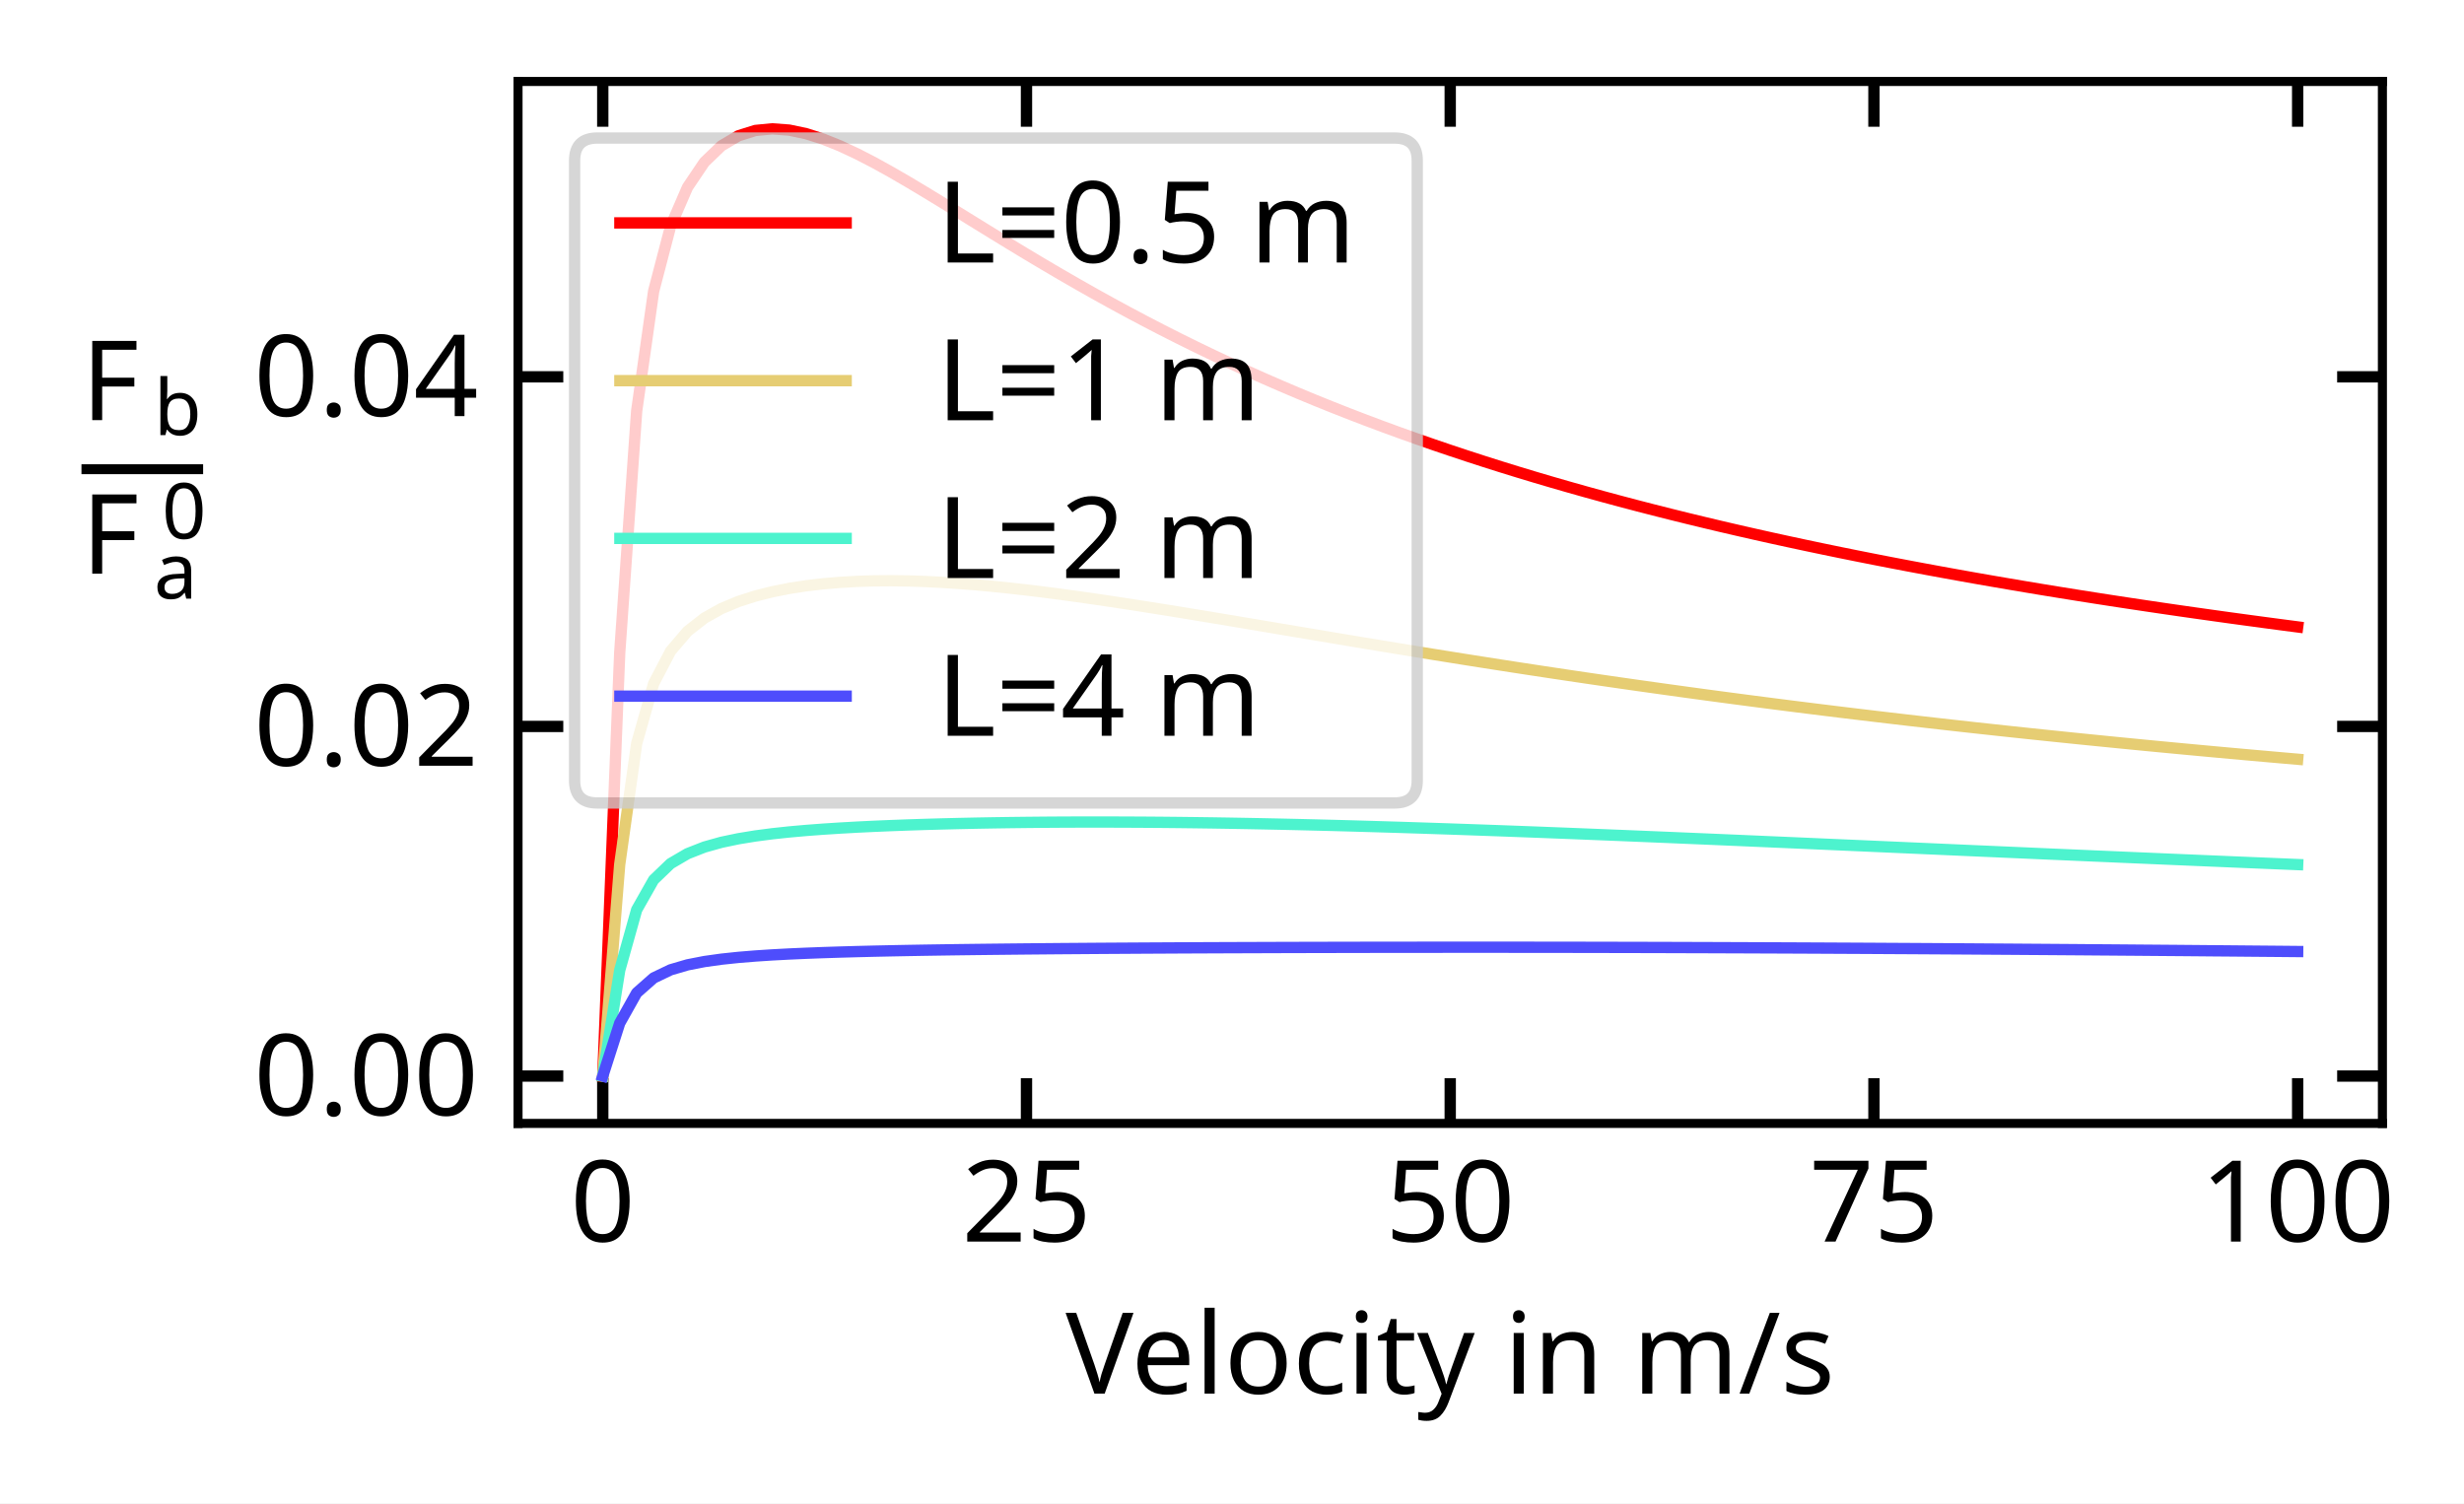
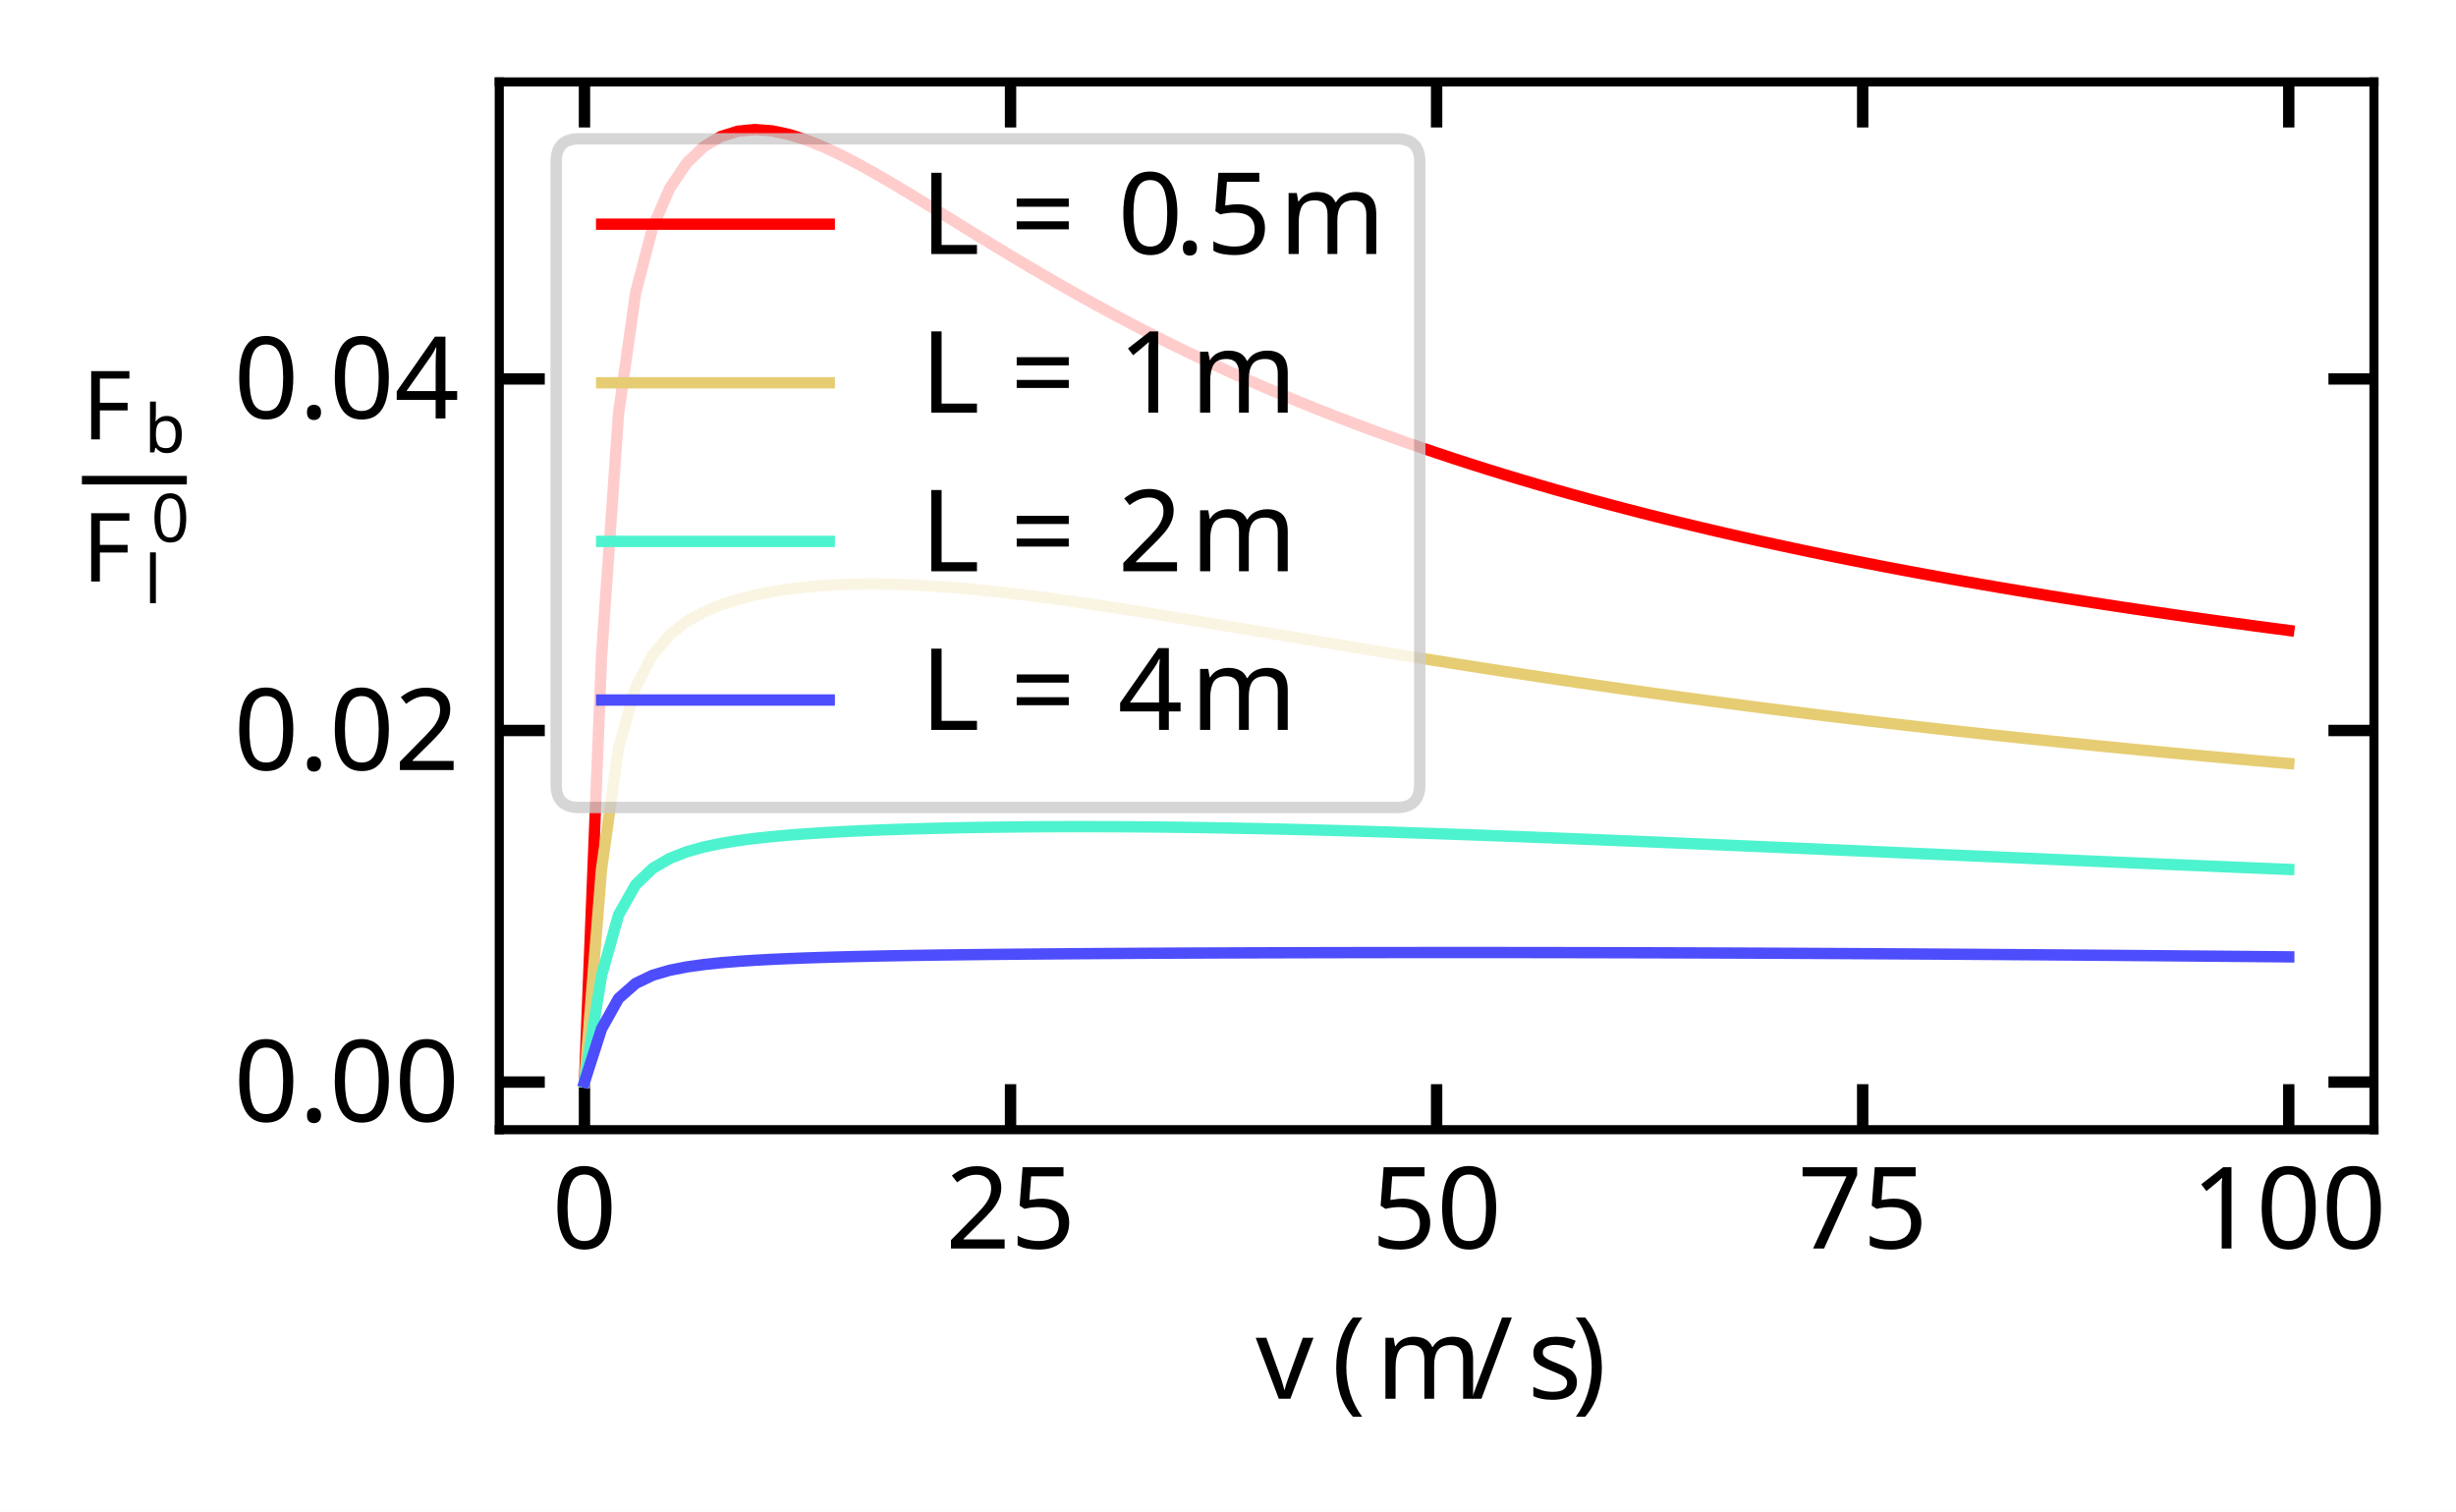
- <svg xmlns="http://www.w3.org/2000/svg" xmlns:xlink="http://www.w3.org/1999/xlink" width="217.754pt" height="132.863pt" viewBox="0 0 217.754 132.863" version="1.1">
+ <svg xmlns="http://www.w3.org/2000/svg" xmlns:xlink="http://www.w3.org/1999/xlink" width="215.854pt" height="132.863pt" viewBox="0 0 215.854 132.863" version="1.1">
  <defs>
    <style type="text/css">*{stroke-linejoin: round; stroke-linecap: butt}</style>
  </defs>
  <g id="figure_1">
    <g id="patch_1">
-       <path d="M 0 132.863  L 217.754 132.863  L 217.754 0  L 0 0  z " style="fill: #ffffff" />
+       <path d="M 0 132.863  L 215.854 132.863  L 215.854 0  L 0 0  z " style="fill: #ffffff" />
    </g>
    <g id="axes_1">
      <g id="patch_2">
-         <path d="M 45.78 99.282  L 210.543 99.282  L 210.543 7.2  L 45.78 7.2  z " style="fill: #ffffff" />
+         <path d="M 43.88 99.282  L 208.643 99.282  L 208.643 7.2  L 43.88 7.2  z " style="fill: #ffffff" />
      </g>
      <g id="matplotlib.axis_1">
        <g id="xtick_1">
          <g id="line2d_1">
            <defs>
-               <path id="mf77a3bc64c" d="M 0 0  L 0 -4  " style="stroke: #000000" />
-             </defs>
-             <g>
-               <use xlink:href="#mf77a3bc64c" x="53.269" y="99.282" style="stroke: #000000" />
+               <path id="m8bfa8ebf69" d="M 0 0  L 0 -4  " style="stroke: #000000" />
+             </defs>
+             <g>
+               <use xlink:href="#m8bfa8ebf69" x="51.369" y="99.282" style="stroke: #000000" />
            </g>
          </g>
          <g id="line2d_2">
            <defs>
-               <path id="m5b7317092d" d="M 0 0  L 0 4  " style="stroke: #000000" />
-             </defs>
-             <g>
-               <use xlink:href="#m5b7317092d" x="53.269" y="7.2" style="stroke: #000000" />
+               <path id="m2bc318499d" d="M 0 0  L 0 4  " style="stroke: #000000" />
+             </defs>
+             <g>
+               <use xlink:href="#m2bc318499d" x="51.369" y="7.2" style="stroke: #000000" />
            </g>
          </g>
          <g id="text_1">
-             <text style="font-size: 10px; font-family: 'NewComputerModern'; text-anchor: middle" x="53.269" y="109.722" transform="rotate(-0 53.26895 109.7223)">0</text>
+             <text style="font-size: 10px; font-family: 'NewComputerModern'; text-anchor: middle" x="51.369" y="109.722" transform="rotate(-0 51.36895 109.7223)">0</text>
          </g>
        </g>
        <g id="xtick_2">
          <g id="line2d_3">
            <g>
-               <use xlink:href="#mf77a3bc64c" x="90.715" y="99.282" style="stroke: #000000" />
+               <use xlink:href="#m8bfa8ebf69" x="88.815" y="99.282" style="stroke: #000000" />
            </g>
          </g>
          <g id="line2d_4">
            <g>
-               <use xlink:href="#m5b7317092d" x="90.715" y="7.2" style="stroke: #000000" />
+               <use xlink:href="#m2bc318499d" x="88.815" y="7.2" style="stroke: #000000" />
            </g>
          </g>
          <g id="text_2">
-             <text style="font-size: 10px; font-family: 'NewComputerModern'; text-anchor: middle" x="90.715" y="109.722" transform="rotate(-0 90.71526 109.7223)">25</text>
+             <text style="font-size: 10px; font-family: 'NewComputerModern'; text-anchor: middle" x="88.815" y="109.722" transform="rotate(-0 88.81526 109.7223)">25</text>
          </g>
        </g>
        <g id="xtick_3">
          <g id="line2d_5">
            <g>
-               <use xlink:href="#mf77a3bc64c" x="128.162" y="99.282" style="stroke: #000000" />
+               <use xlink:href="#m8bfa8ebf69" x="126.262" y="99.282" style="stroke: #000000" />
            </g>
          </g>
          <g id="line2d_6">
            <g>
-               <use xlink:href="#m5b7317092d" x="128.162" y="7.2" style="stroke: #000000" />
+               <use xlink:href="#m2bc318499d" x="126.262" y="7.2" style="stroke: #000000" />
            </g>
          </g>
          <g id="text_3">
-             <text style="font-size: 10px; font-family: 'NewComputerModern'; text-anchor: middle" x="128.162" y="109.722" transform="rotate(-0 128.1616 109.7223)">50</text>
+             <text style="font-size: 10px; font-family: 'NewComputerModern'; text-anchor: middle" x="126.262" y="109.722" transform="rotate(-0 126.2616 109.7223)">50</text>
          </g>
        </g>
        <g id="xtick_4">
          <g id="line2d_7">
            <g>
-               <use xlink:href="#mf77a3bc64c" x="165.608" y="99.282" style="stroke: #000000" />
+               <use xlink:href="#m8bfa8ebf69" x="163.708" y="99.282" style="stroke: #000000" />
            </g>
          </g>
          <g id="line2d_8">
            <g>
-               <use xlink:href="#m5b7317092d" x="165.608" y="7.2" style="stroke: #000000" />
+               <use xlink:href="#m2bc318499d" x="163.708" y="7.2" style="stroke: #000000" />
            </g>
          </g>
          <g id="text_4">
-             <text style="font-size: 10px; font-family: 'NewComputerModern'; text-anchor: middle" x="165.608" y="109.722" transform="rotate(-0 165.6079 109.7223)">75</text>
+             <text style="font-size: 10px; font-family: 'NewComputerModern'; text-anchor: middle" x="163.708" y="109.722" transform="rotate(-0 163.7079 109.7223)">75</text>
          </g>
        </g>
        <g id="xtick_5">
          <g id="line2d_9">
            <g>
-               <use xlink:href="#mf77a3bc64c" x="203.054" y="99.282" style="stroke: #000000" />
+               <use xlink:href="#m8bfa8ebf69" x="201.154" y="99.282" style="stroke: #000000" />
            </g>
          </g>
          <g id="line2d_10">
            <g>
-               <use xlink:href="#m5b7317092d" x="203.054" y="7.2" style="stroke: #000000" />
+               <use xlink:href="#m2bc318499d" x="201.154" y="7.2" style="stroke: #000000" />
            </g>
          </g>
          <g id="text_5">
-             <text style="font-size: 10px; font-family: 'NewComputerModern'; text-anchor: middle" x="203.054" y="109.722" transform="rotate(-0 203.0542 109.7223)">100</text>
+             <text style="font-size: 10px; font-family: 'NewComputerModern'; text-anchor: middle" x="201.154" y="109.722" transform="rotate(-0 201.1542 109.7223)">100</text>
          </g>
        </g>
        <g id="text_6">
-           <text style="font-size: 10px; font-family: 'NewComputerModern'; text-anchor: middle" x="128.162" y="123.163" transform="rotate(-0 128.1616 123.1629)">Velocity in m/s</text>
+           <g transform="translate(110.3616 123.1629)">
+             <text>
+               <tspan x="0" y="-0.234" style="font-size: 10px; font-family: 'NewComputerModern Math'">v</tspan>
+               <tspan x="6.668" y="-0.234" style="font-size: 10px; font-family: 'NewComputerModern Math'">(</tspan>
+               <tspan x="10.558" y="-0.234" style="font-size: 10px; font-family: 'NewComputerModern Math'">m</tspan>
+               <tspan x="18.888" y="-0.234" style="font-size: 10px; font-family: 'NewComputerModern Math'">/</tspan>
+               <tspan x="23.888" y="-0.234" style="font-size: 10px; font-family: 'NewComputerModern Math'">s</tspan>
+               <tspan x="27.828" y="-0.234" style="font-size: 10px; font-family: 'NewComputerModern Math'">)</tspan>
+             </text>
+           </g>
        </g>
      </g>
      <g id="matplotlib.axis_2">
        <g id="ytick_1">
          <g id="line2d_11">
            <defs>
-               <path id="m93ddc7edfe" d="M 0 0  L 4 0  " style="stroke: #000000" />
-             </defs>
-             <g>
-               <use xlink:href="#m93ddc7edfe" x="45.78" y="95.096" style="stroke: #000000" />
+               <path id="mfbc73713d0" d="M 0 0  L 4 0  " style="stroke: #000000" />
+             </defs>
+             <g>
+               <use xlink:href="#mfbc73713d0" x="43.88" y="95.096" style="stroke: #000000" />
            </g>
          </g>
          <g id="line2d_12">
            <defs>
-               <path id="m0a2243241e" d="M 0 0  L -4 0  " style="stroke: #000000" />
-             </defs>
-             <g>
-               <use xlink:href="#m0a2243241e" x="210.543" y="95.096" style="stroke: #000000" />
+               <path id="m27f31e6f2e" d="M 0 0  L -4 0  " style="stroke: #000000" />
+             </defs>
+             <g>
+               <use xlink:href="#m27f31e6f2e" x="208.643" y="95.096" style="stroke: #000000" />
            </g>
          </g>
          <g id="text_7">
-             <text style="font-size: 10px; font-family: 'NewComputerModern'; text-anchor: end" x="42.28" y="98.566" transform="rotate(-0 42.27969 98.56647)">0.00</text>
+             <text style="font-size: 10px; font-family: 'NewComputerModern'; text-anchor: end" x="40.38" y="98.566" transform="rotate(-0 40.37969 98.56647)">0.00</text>
          </g>
        </g>
        <g id="ytick_2">
          <g id="line2d_13">
            <g>
-               <use xlink:href="#m93ddc7edfe" x="45.78" y="64.199" style="stroke: #000000" />
+               <use xlink:href="#mfbc73713d0" x="43.88" y="64.199" style="stroke: #000000" />
            </g>
          </g>
          <g id="line2d_14">
            <g>
-               <use xlink:href="#m0a2243241e" x="210.543" y="64.199" style="stroke: #000000" />
+               <use xlink:href="#m27f31e6f2e" x="208.643" y="64.199" style="stroke: #000000" />
            </g>
          </g>
          <g id="text_8">
-             <text style="font-size: 10px; font-family: 'NewComputerModern'; text-anchor: end" x="42.28" y="67.67" transform="rotate(-0 42.27969 67.66953)">0.02</text>
+             <text style="font-size: 10px; font-family: 'NewComputerModern'; text-anchor: end" x="40.38" y="67.67" transform="rotate(-0 40.37969 67.66953)">0.02</text>
          </g>
        </g>
        <g id="ytick_3">
          <g id="line2d_15">
            <g>
-               <use xlink:href="#m93ddc7edfe" x="45.78" y="33.302" style="stroke: #000000" />
+               <use xlink:href="#mfbc73713d0" x="43.88" y="33.302" style="stroke: #000000" />
            </g>
          </g>
          <g id="line2d_16">
            <g>
-               <use xlink:href="#m0a2243241e" x="210.543" y="33.302" style="stroke: #000000" />
+               <use xlink:href="#m27f31e6f2e" x="208.643" y="33.302" style="stroke: #000000" />
            </g>
          </g>
          <g id="text_9">
-             <text style="font-size: 10px; font-family: 'NewComputerModern'; text-anchor: end" x="42.28" y="36.773" transform="rotate(-0 42.27969 36.77258)">0.04</text>
+             <text style="font-size: 10px; font-family: 'NewComputerModern'; text-anchor: end" x="40.38" y="36.773" transform="rotate(-0 40.37969 36.77258)">0.04</text>
          </g>
        </g>
        <g id="text_10">
-           <g transform="translate(7.2 44.28085)">
-             <text>
-               <tspan x="0" y="-7.153" style="font-size: 9.8px; font-family: 'NewComputerModern Math'">F</tspan>
-               <tspan x="0" y="6.418" style="font-size: 9.8px; font-family: 'NewComputerModern Math'">F</tspan>
-               <tspan x="6.399" y="-5.827" style="font-size: 6.86px; font-family: 'NewComputerModern Math'">b</tspan>
-               <tspan x="6.399" y="8.627" style="font-size: 6.86px; font-family: 'NewComputerModern Math'">a</tspan>
-               <tspan x="7.1" y="3.325" style="font-size: 6.86px; font-family: 'NewComputerModern Math'">0</tspan>
-               <tspan x="12.501" y="-0.368" style="font-size: 14px; font-family: 'NewComputerModern'"> </tspan>
-               <tspan x="17.163" y="-0.368" style="font-size: 14px; font-family: 'NewComputerModern'"> </tspan>
-               <tspan x="21.825" y="-0.368" style="font-size: 14px; font-family: 'NewComputerModern'"> </tspan>
-             </text>
-             <rect x="0" y="-3.251" width="10.751" height="0.875" />
+           <g transform="translate(7.2 44.72085)">
+             <text>
+               <tspan x="0" y="-6.105" style="font-size: 8.4px; font-family: 'NewComputerModern Math'">F</tspan>
+               <tspan x="0" y="6.384" style="font-size: 8.4px; font-family: 'NewComputerModern Math'">F</tspan>
+               <tspan x="5.485" y="-4.96" style="font-size: 5.88px; font-family: 'NewComputerModern Math'">b</tspan>
+               <tspan x="5.485" y="8.293" style="font-size: 5.88px; font-family: 'NewComputerModern Math'">l</tspan>
+               <tspan x="6.088" y="2.894" style="font-size: 5.88px; font-family: 'NewComputerModern Math'">0</tspan>
+               <tspan x="10.719" y="-0.265" style="font-size: 12px; font-family: 'NewComputerModern'"> </tspan>
+               <tspan x="14.715" y="-0.265" style="font-size: 12px; font-family: 'NewComputerModern'"> </tspan>
+               <tspan x="18.711" y="-0.265" style="font-size: 12px; font-family: 'NewComputerModern'"> </tspan>
+             </text>
+             <rect x="0" y="-2.898" width="9.219" height="0.75" />
          </g>
        </g>
      </g>
      <g id="line2d_17">
-         <path d="M 53.269 95.096  L 54.767 57.689  L 56.265 36.323  L 57.763 25.741  L 59.26 20.008  L 60.758 16.549  L 62.256 14.328  L 63.754 12.888  L 65.252 12.001  L 66.75 11.531  L 68.247 11.386  L 69.745 11.498  L 71.243 11.814  L 72.741 12.291  L 74.239 12.893  L 75.737 13.593  L 77.235 14.367  L 78.732 15.195  L 80.23 16.064  L 81.728 16.959  L 83.226 17.872  L 84.724 18.794  L 86.222 19.719  L 87.72 20.642  L 89.217 21.558  L 90.715 22.464  L 92.213 23.358  L 93.711 24.238  L 95.209 25.102  L 96.707 25.95  L 98.205 26.781  L 99.702 27.594  L 101.2 28.388  L 102.698 29.164  L 104.196 29.922  L 105.694 30.662  L 107.192 31.384  L 108.689 32.088  L 110.187 32.775  L 111.685 33.444  L 113.183 34.097  L 114.681 34.734  L 116.179 35.355  L 117.677 35.96  L 119.174 36.551  L 120.672 37.126  L 122.17 37.688  L 123.668 38.236  L 125.166 38.77  L 126.664 39.292  L 128.162 39.801  L 129.659 40.298  L 131.157 40.784  L 132.655 41.258  L 134.153 41.721  L 135.651 42.173  L 137.149 42.615  L 138.647 43.047  L 140.144 43.469  L 141.642 43.882  L 143.14 44.286  L 144.638 44.681  L 146.136 45.068  L 147.634 45.446  L 149.132 45.817  L 150.629 46.179  L 152.127 46.535  L 153.625 46.883  L 155.123 47.224  L 156.621 47.558  L 158.119 47.885  L 159.616 48.206  L 161.114 48.521  L 162.612 48.83  L 164.11 49.133  L 165.608 49.43  L 167.106 49.722  L 168.604 50.008  L 170.101 50.289  L 171.599 50.565  L 173.097 50.836  L 174.595 51.103  L 176.093 51.364  L 177.591 51.621  L 179.089 51.874  L 180.586 52.123  L 182.084 52.367  L 183.582 52.607  L 185.08 52.843  L 186.578 53.076  L 188.076 53.304  L 189.574 53.529  L 191.071 53.751  L 192.569 53.969  L 194.067 54.183  L 195.565 54.394  L 197.063 54.603  L 198.561 54.807  L 200.058 55.009  L 201.556 55.208  L 203.054 55.404  " clip-path="url(#p8c9995b965)" style="fill: none; stroke: #ff0000; stroke-linecap: square" />
+         <path d="M 51.369 95.096  L 52.867 57.689  L 54.365 36.323  L 55.863 25.741  L 57.36 20.008  L 58.858 16.549  L 60.356 14.328  L 61.854 12.888  L 63.352 12.001  L 64.85 11.531  L 66.347 11.386  L 67.845 11.498  L 69.343 11.814  L 70.841 12.291  L 72.339 12.893  L 73.837 13.593  L 75.335 14.367  L 76.832 15.195  L 78.33 16.064  L 79.828 16.959  L 81.326 17.872  L 82.824 18.794  L 84.322 19.719  L 85.82 20.642  L 87.317 21.558  L 88.815 22.464  L 90.313 23.358  L 91.811 24.238  L 93.309 25.102  L 94.807 25.95  L 96.305 26.781  L 97.802 27.594  L 99.3 28.388  L 100.798 29.164  L 102.296 29.922  L 103.794 30.662  L 105.292 31.384  L 106.789 32.088  L 108.287 32.775  L 109.785 33.444  L 111.283 34.097  L 112.781 34.734  L 114.279 35.355  L 115.777 35.96  L 117.274 36.551  L 118.772 37.126  L 120.27 37.688  L 121.768 38.236  L 123.266 38.77  L 124.764 39.292  L 126.262 39.801  L 127.759 40.298  L 129.257 40.784  L 130.755 41.258  L 132.253 41.721  L 133.751 42.173  L 135.249 42.615  L 136.747 43.047  L 138.244 43.469  L 139.742 43.882  L 141.24 44.286  L 142.738 44.681  L 144.236 45.068  L 145.734 45.446  L 147.232 45.817  L 148.729 46.179  L 150.227 46.535  L 151.725 46.883  L 153.223 47.224  L 154.721 47.558  L 156.219 47.885  L 157.716 48.206  L 159.214 48.521  L 160.712 48.83  L 162.21 49.133  L 163.708 49.43  L 165.206 49.722  L 166.704 50.008  L 168.201 50.289  L 169.699 50.565  L 171.197 50.836  L 172.695 51.103  L 174.193 51.364  L 175.691 51.621  L 177.189 51.874  L 178.686 52.123  L 180.184 52.367  L 181.682 52.607  L 183.18 52.843  L 184.678 53.076  L 186.176 53.304  L 187.674 53.529  L 189.171 53.751  L 190.669 53.969  L 192.167 54.183  L 193.665 54.394  L 195.163 54.603  L 196.661 54.807  L 198.158 55.009  L 199.656 55.208  L 201.154 55.404  " clip-path="url(#pfcae2a0adc)" style="fill: none; stroke: #ff0000; stroke-linecap: square" />
      </g>
      <g id="line2d_18">
-         <path d="M 53.269 95.096  L 54.767 76.393  L 56.265 65.709  L 57.763 60.418  L 59.26 57.546  L 60.758 55.793  L 62.256 54.621  L 63.754 53.783  L 65.252 53.157  L 66.75 52.675  L 68.247 52.298  L 69.745 52.001  L 71.243 51.769  L 72.741 51.593  L 74.239 51.465  L 75.737 51.38  L 77.235 51.333  L 78.732 51.321  L 80.23 51.341  L 81.728 51.389  L 83.226 51.463  L 84.724 51.561  L 86.222 51.679  L 87.72 51.817  L 89.217 51.971  L 90.715 52.14  L 92.213 52.323  L 93.711 52.517  L 95.209 52.722  L 96.707 52.936  L 98.205 53.157  L 99.702 53.385  L 101.2 53.618  L 102.698 53.856  L 104.196 54.098  L 105.694 54.344  L 107.192 54.591  L 108.689 54.841  L 110.187 55.092  L 111.685 55.343  L 113.183 55.596  L 114.681 55.848  L 116.179 56.099  L 117.677 56.351  L 119.174 56.601  L 120.672 56.85  L 122.17 57.098  L 123.668 57.344  L 125.166 57.588  L 126.664 57.831  L 128.162 58.071  L 129.659 58.31  L 131.157 58.546  L 132.655 58.78  L 134.153 59.012  L 135.651 59.241  L 137.149 59.468  L 138.647 59.692  L 140.144 59.914  L 141.642 60.133  L 143.14 60.35  L 144.638 60.564  L 146.136 60.775  L 147.634 60.984  L 149.132 61.191  L 150.629 61.395  L 152.127 61.596  L 153.625 61.794  L 155.123 61.991  L 156.621 62.184  L 158.119 62.376  L 159.616 62.564  L 161.114 62.751  L 162.612 62.935  L 164.11 63.116  L 165.608 63.295  L 167.106 63.472  L 168.604 63.647  L 170.101 63.819  L 171.599 63.989  L 173.097 64.157  L 174.595 64.323  L 176.093 64.486  L 177.591 64.648  L 179.089 64.807  L 180.586 64.964  L 182.084 65.119  L 183.582 65.273  L 185.08 65.424  L 186.578 65.573  L 188.076 65.721  L 189.574 65.867  L 191.071 66.01  L 192.569 66.152  L 194.067 66.292  L 195.565 66.431  L 197.063 66.568  L 198.561 66.703  L 200.058 66.836  L 201.556 66.968  L 203.054 67.098  " clip-path="url(#p8c9995b965)" style="fill: none; stroke: #e6cd73; stroke-linecap: square" />
+         <path d="M 51.369 95.096  L 52.867 76.393  L 54.365 65.709  L 55.863 60.418  L 57.36 57.546  L 58.858 55.793  L 60.356 54.621  L 61.854 53.783  L 63.352 53.157  L 64.85 52.675  L 66.347 52.298  L 67.845 52.001  L 69.343 51.769  L 70.841 51.593  L 72.339 51.465  L 73.837 51.38  L 75.335 51.333  L 76.832 51.321  L 78.33 51.341  L 79.828 51.389  L 81.326 51.463  L 82.824 51.561  L 84.322 51.679  L 85.82 51.817  L 87.317 51.971  L 88.815 52.14  L 90.313 52.323  L 91.811 52.517  L 93.309 52.722  L 94.807 52.936  L 96.305 53.157  L 97.802 53.385  L 99.3 53.618  L 100.798 53.856  L 102.296 54.098  L 103.794 54.344  L 105.292 54.591  L 106.789 54.841  L 108.287 55.092  L 109.785 55.343  L 111.283 55.596  L 112.781 55.848  L 114.279 56.099  L 115.777 56.351  L 117.274 56.601  L 118.772 56.85  L 120.27 57.098  L 121.768 57.344  L 123.266 57.588  L 124.764 57.831  L 126.262 58.071  L 127.759 58.31  L 129.257 58.546  L 130.755 58.78  L 132.253 59.012  L 133.751 59.241  L 135.249 59.468  L 136.747 59.692  L 138.244 59.914  L 139.742 60.133  L 141.24 60.35  L 142.738 60.564  L 144.236 60.775  L 145.734 60.984  L 147.232 61.191  L 148.729 61.395  L 150.227 61.596  L 151.725 61.794  L 153.223 61.991  L 154.721 62.184  L 156.219 62.376  L 157.716 62.564  L 159.214 62.751  L 160.712 62.935  L 162.21 63.116  L 163.708 63.295  L 165.206 63.472  L 166.704 63.647  L 168.201 63.819  L 169.699 63.989  L 171.197 64.157  L 172.695 64.323  L 174.193 64.486  L 175.691 64.648  L 177.189 64.807  L 178.686 64.964  L 180.184 65.119  L 181.682 65.273  L 183.18 65.424  L 184.678 65.573  L 186.176 65.721  L 187.674 65.867  L 189.171 66.01  L 190.669 66.152  L 192.167 66.292  L 193.665 66.431  L 195.163 66.568  L 196.661 66.703  L 198.158 66.836  L 199.656 66.968  L 201.154 67.098  " clip-path="url(#pfcae2a0adc)" style="fill: none; stroke: #e6cd73; stroke-linecap: square" />
      </g>
      <g id="line2d_19">
-         <path d="M 53.269 95.096  L 54.767 85.744  L 56.265 80.403  L 57.763 77.757  L 59.26 76.321  L 60.758 75.445  L 62.256 74.858  L 63.754 74.439  L 65.252 74.125  L 66.75 73.88  L 68.247 73.684  L 69.745 73.524  L 71.243 73.391  L 72.741 73.278  L 74.239 73.182  L 75.737 73.098  L 77.235 73.026  L 78.732 72.963  L 80.23 72.907  L 81.728 72.858  L 83.226 72.816  L 84.724 72.779  L 86.222 72.747  L 87.72 72.72  L 89.217 72.698  L 90.715 72.68  L 92.213 72.666  L 93.711 72.656  L 95.209 72.65  L 96.707 72.648  L 98.205 72.65  L 99.702 72.655  L 101.2 72.663  L 102.698 72.674  L 104.196 72.689  L 105.694 72.707  L 107.192 72.727  L 108.689 72.751  L 110.187 72.777  L 111.685 72.806  L 113.183 72.837  L 114.681 72.871  L 116.179 72.907  L 117.677 72.945  L 119.174 72.985  L 120.672 73.028  L 122.17 73.072  L 123.668 73.117  L 125.166 73.165  L 126.664 73.214  L 128.162 73.264  L 129.659 73.316  L 131.157 73.369  L 132.655 73.423  L 134.153 73.479  L 135.651 73.535  L 137.149 73.593  L 138.647 73.651  L 140.144 73.711  L 141.642 73.771  L 143.14 73.831  L 144.638 73.893  L 146.136 73.955  L 147.634 74.017  L 149.132 74.081  L 150.629 74.144  L 152.127 74.208  L 153.625 74.272  L 155.123 74.337  L 156.621 74.402  L 158.119 74.467  L 159.616 74.532  L 161.114 74.598  L 162.612 74.664  L 164.11 74.729  L 165.608 74.795  L 167.106 74.861  L 168.604 74.927  L 170.101 74.993  L 171.599 75.059  L 173.097 75.125  L 174.595 75.191  L 176.093 75.256  L 177.591 75.322  L 179.089 75.387  L 180.586 75.453  L 182.084 75.518  L 183.582 75.583  L 185.08 75.648  L 186.578 75.712  L 188.076 75.777  L 189.574 75.841  L 191.071 75.905  L 192.569 75.969  L 194.067 76.032  L 195.565 76.095  L 197.063 76.158  L 198.561 76.221  L 200.058 76.283  L 201.556 76.345  L 203.054 76.407  " clip-path="url(#p8c9995b965)" style="fill: none; stroke: #4df3ce; stroke-linecap: square" />
+         <path d="M 51.369 95.096  L 52.867 85.744  L 54.365 80.403  L 55.863 77.757  L 57.36 76.321  L 58.858 75.445  L 60.356 74.858  L 61.854 74.439  L 63.352 74.125  L 64.85 73.88  L 66.347 73.684  L 67.845 73.524  L 69.343 73.391  L 70.841 73.278  L 72.339 73.182  L 73.837 73.098  L 75.335 73.026  L 76.832 72.963  L 78.33 72.907  L 79.828 72.858  L 81.326 72.816  L 82.824 72.779  L 84.322 72.747  L 85.82 72.72  L 87.317 72.698  L 88.815 72.68  L 90.313 72.666  L 91.811 72.656  L 93.309 72.65  L 94.807 72.648  L 96.305 72.65  L 97.802 72.655  L 99.3 72.663  L 100.798 72.674  L 102.296 72.689  L 103.794 72.707  L 105.292 72.727  L 106.789 72.751  L 108.287 72.777  L 109.785 72.806  L 111.283 72.837  L 112.781 72.871  L 114.279 72.907  L 115.777 72.945  L 117.274 72.985  L 118.772 73.028  L 120.27 73.072  L 121.768 73.117  L 123.266 73.165  L 124.764 73.214  L 126.262 73.264  L 127.759 73.316  L 129.257 73.369  L 130.755 73.423  L 132.253 73.479  L 133.751 73.535  L 135.249 73.593  L 136.747 73.651  L 138.244 73.711  L 139.742 73.771  L 141.24 73.831  L 142.738 73.893  L 144.236 73.955  L 145.734 74.017  L 147.232 74.081  L 148.729 74.144  L 150.227 74.208  L 151.725 74.272  L 153.223 74.337  L 154.721 74.402  L 156.219 74.467  L 157.716 74.532  L 159.214 74.598  L 160.712 74.664  L 162.21 74.729  L 163.708 74.795  L 165.206 74.861  L 166.704 74.927  L 168.201 74.993  L 169.699 75.059  L 171.197 75.125  L 172.695 75.191  L 174.193 75.256  L 175.691 75.322  L 177.189 75.387  L 178.686 75.453  L 180.184 75.518  L 181.682 75.583  L 183.18 75.648  L 184.678 75.712  L 186.176 75.777  L 187.674 75.841  L 189.171 75.905  L 190.669 75.969  L 192.167 76.032  L 193.665 76.095  L 195.163 76.158  L 196.661 76.221  L 198.158 76.283  L 199.656 76.345  L 201.154 76.407  " clip-path="url(#pfcae2a0adc)" style="fill: none; stroke: #4df3ce; stroke-linecap: square" />
      </g>
      <g id="line2d_20">
-         <path d="M 53.269 95.096  L 54.767 90.42  L 56.265 87.749  L 57.763 86.427  L 59.26 85.709  L 60.758 85.27  L 62.256 84.977  L 63.754 84.768  L 65.252 84.61  L 66.75 84.488  L 68.247 84.39  L 69.745 84.31  L 71.243 84.244  L 72.741 84.187  L 74.239 84.139  L 75.737 84.097  L 77.235 84.06  L 78.732 84.028  L 80.23 83.999  L 81.728 83.973  L 83.226 83.95  L 84.724 83.929  L 86.222 83.91  L 87.72 83.893  L 89.217 83.877  L 90.715 83.862  L 92.213 83.849  L 93.711 83.836  L 95.209 83.825  L 96.707 83.814  L 98.205 83.804  L 99.702 83.795  L 101.2 83.786  L 102.698 83.778  L 104.196 83.77  L 105.694 83.763  L 107.192 83.757  L 108.689 83.751  L 110.187 83.746  L 111.685 83.741  L 113.183 83.736  L 114.681 83.732  L 116.179 83.728  L 117.677 83.725  L 119.174 83.722  L 120.672 83.719  L 122.17 83.717  L 123.668 83.715  L 125.166 83.714  L 126.664 83.713  L 128.162 83.712  L 129.659 83.712  L 131.157 83.712  L 132.655 83.712  L 134.153 83.713  L 135.651 83.714  L 137.149 83.716  L 138.647 83.718  L 140.144 83.72  L 141.642 83.723  L 143.14 83.726  L 144.638 83.729  L 146.136 83.733  L 147.634 83.737  L 149.132 83.742  L 150.629 83.746  L 152.127 83.752  L 153.625 83.757  L 155.123 83.763  L 156.621 83.769  L 158.119 83.775  L 159.616 83.782  L 161.114 83.789  L 162.612 83.797  L 164.11 83.804  L 165.608 83.812  L 167.106 83.821  L 168.604 83.829  L 170.101 83.838  L 171.599 83.847  L 173.097 83.856  L 174.595 83.866  L 176.093 83.876  L 177.591 83.886  L 179.089 83.897  L 180.586 83.907  L 182.084 83.918  L 183.582 83.929  L 185.08 83.941  L 186.578 83.952  L 188.076 83.964  L 189.574 83.976  L 191.071 83.988  L 192.569 84  L 194.067 84.013  L 195.565 84.026  L 197.063 84.038  L 198.561 84.052  L 200.058 84.065  L 201.556 84.078  L 203.054 84.092  " clip-path="url(#p8c9995b965)" style="fill: none; stroke: #4e4dfc; stroke-linecap: square" />
+         <path d="M 51.369 95.096  L 52.867 90.42  L 54.365 87.749  L 55.863 86.427  L 57.36 85.709  L 58.858 85.27  L 60.356 84.977  L 61.854 84.768  L 63.352 84.61  L 64.85 84.488  L 66.347 84.39  L 67.845 84.31  L 69.343 84.244  L 70.841 84.187  L 72.339 84.139  L 73.837 84.097  L 75.335 84.06  L 76.832 84.028  L 78.33 83.999  L 79.828 83.973  L 81.326 83.95  L 82.824 83.929  L 84.322 83.91  L 85.82 83.893  L 87.317 83.877  L 88.815 83.862  L 90.313 83.849  L 91.811 83.836  L 93.309 83.825  L 94.807 83.814  L 96.305 83.804  L 97.802 83.795  L 99.3 83.786  L 100.798 83.778  L 102.296 83.77  L 103.794 83.763  L 105.292 83.757  L 106.789 83.751  L 108.287 83.746  L 109.785 83.741  L 111.283 83.736  L 112.781 83.732  L 114.279 83.728  L 115.777 83.725  L 117.274 83.722  L 118.772 83.719  L 120.27 83.717  L 121.768 83.715  L 123.266 83.714  L 124.764 83.713  L 126.262 83.712  L 127.759 83.712  L 129.257 83.712  L 130.755 83.712  L 132.253 83.713  L 133.751 83.714  L 135.249 83.716  L 136.747 83.718  L 138.244 83.72  L 139.742 83.723  L 141.24 83.726  L 142.738 83.729  L 144.236 83.733  L 145.734 83.737  L 147.232 83.742  L 148.729 83.746  L 150.227 83.752  L 151.725 83.757  L 153.223 83.763  L 154.721 83.769  L 156.219 83.775  L 157.716 83.782  L 159.214 83.789  L 160.712 83.797  L 162.21 83.804  L 163.708 83.812  L 165.206 83.821  L 166.704 83.829  L 168.201 83.838  L 169.699 83.847  L 171.197 83.856  L 172.695 83.866  L 174.193 83.876  L 175.691 83.886  L 177.189 83.897  L 178.686 83.907  L 180.184 83.918  L 181.682 83.929  L 183.18 83.941  L 184.678 83.952  L 186.176 83.964  L 187.674 83.976  L 189.171 83.988  L 190.669 84  L 192.167 84.013  L 193.665 84.026  L 195.163 84.038  L 196.661 84.052  L 198.158 84.065  L 199.656 84.078  L 201.154 84.092  " clip-path="url(#pfcae2a0adc)" style="fill: none; stroke: #4e4dfc; stroke-linecap: square" />
      </g>
      <g id="patch_3">
-         <path d="M 45.78 99.282  L 45.78 7.2  " style="fill: none; stroke: #000000; stroke-width: 0.8; stroke-linejoin: miter; stroke-linecap: square" />
+         <path d="M 43.88 99.282  L 43.88 7.2  " style="fill: none; stroke: #000000; stroke-width: 0.8; stroke-linejoin: miter; stroke-linecap: square" />
      </g>
      <g id="patch_4">
-         <path d="M 210.543 99.282  L 210.543 7.2  " style="fill: none; stroke: #000000; stroke-width: 0.8; stroke-linejoin: miter; stroke-linecap: square" />
+         <path d="M 208.643 99.282  L 208.643 7.2  " style="fill: none; stroke: #000000; stroke-width: 0.8; stroke-linejoin: miter; stroke-linecap: square" />
      </g>
      <g id="patch_5">
-         <path d="M 45.78 99.282  L 210.543 99.282  " style="fill: none; stroke: #000000; stroke-width: 0.8; stroke-linejoin: miter; stroke-linecap: square" />
+         <path d="M 43.88 99.282  L 208.643 99.282  " style="fill: none; stroke: #000000; stroke-width: 0.8; stroke-linejoin: miter; stroke-linecap: square" />
      </g>
      <g id="patch_6">
-         <path d="M 45.78 7.2  L 210.543 7.2  " style="fill: none; stroke: #000000; stroke-width: 0.8; stroke-linejoin: miter; stroke-linecap: square" />
+         <path d="M 43.88 7.2  L 208.643 7.2  " style="fill: none; stroke: #000000; stroke-width: 0.8; stroke-linejoin: miter; stroke-linecap: square" />
      </g>
      <g id="legend_1">
        <g id="patch_7">
-           <path d="M 52.78 70.963  L 123.248 70.963  Q 125.248 70.963 125.248 68.963  L 125.248 14.2  Q 125.248 12.2 123.248 12.2  L 52.78 12.2  Q 50.78 12.2 50.78 14.2  L 50.78 68.963  Q 50.78 70.963 52.78 70.963  z " style="fill: #ffffff; opacity: 0.8; stroke: #cccccc; stroke-linejoin: miter" />
+           <path d="M 50.88 70.963  L 122.78 70.963  Q 124.78 70.963 124.78 68.963  L 124.78 14.2  Q 124.78 12.2 122.78 12.2  L 50.88 12.2  Q 48.88 12.2 48.88 14.2  L 48.88 68.963  Q 48.88 70.963 50.88 70.963  z " style="fill: #ffffff; opacity: 0.8; stroke: #cccccc; stroke-linejoin: miter" />
        </g>
        <g id="line2d_21">
-           <path d="M 54.78 19.7  L 64.78 19.7  L 74.78 19.7  " style="fill: none; stroke: #ff0000; stroke-linecap: square" />
+           <path d="M 52.88 19.7  L 62.88 19.7  L 72.88 19.7  " style="fill: none; stroke: #ff0000; stroke-linecap: square" />
        </g>
        <g id="text_11">
-           <text style="font-size: 10px; font-family: 'NewComputerModern'; text-anchor: start" x="82.78" y="23.2" transform="rotate(-0 82.77969 23.2)">L=0.5 m</text>
+           <g transform="translate(80.87969 23.2)">
+             <text>
+               <tspan x="0" y="-0.875" style="font-size: 10px; font-family: 'NewComputerModern Math'">L</tspan>
+               <tspan x="7.916" y="-0.875" style="font-size: 10px; font-family: 'NewComputerModern Math'">=</tspan>
+               <tspan x="17.362" y="-0.875" style="font-size: 10px; font-family: 'NewComputerModern Math'">0</tspan>
+               <tspan x="22.362" y="-0.875" style="font-size: 10px; font-family: 'NewComputerModern Math'">.</tspan>
+               <tspan x="25.142" y="-0.875" style="font-size: 10px; font-family: 'NewComputerModern Math'">5</tspan>
+               <tspan x="31.53" y="-0.875" style="font-size: 10px; font-family: 'NewComputerModern Math'">m</tspan>
+             </text>
+           </g>
        </g>
        <g id="line2d_22">
-           <path d="M 54.78 33.641  L 64.78 33.641  L 74.78 33.641  " style="fill: none; stroke: #e6cd73; stroke-linecap: square" />
+           <path d="M 52.88 33.641  L 62.88 33.641  L 72.88 33.641  " style="fill: none; stroke: #e6cd73; stroke-linecap: square" />
        </g>
        <g id="text_12">
-           <text style="font-size: 10px; font-family: 'NewComputerModern'; text-anchor: start" x="82.78" y="37.141" transform="rotate(-0 82.77969 37.14062)">L=1 m</text>
+           <g transform="translate(80.87969 37.14062)">
+             <text>
+               <tspan x="0" y="-0.875" style="font-size: 10px; font-family: 'NewComputerModern Math'">L</tspan>
+               <tspan x="7.916" y="-0.875" style="font-size: 10px; font-family: 'NewComputerModern Math'">=</tspan>
+               <tspan x="17.362" y="-0.875" style="font-size: 10px; font-family: 'NewComputerModern Math'">1</tspan>
+               <tspan x="23.75" y="-0.875" style="font-size: 10px; font-family: 'NewComputerModern Math'">m</tspan>
+             </text>
+           </g>
        </g>
        <g id="line2d_23">
-           <path d="M 54.78 47.581  L 64.78 47.581  L 74.78 47.581  " style="fill: none; stroke: #4df3ce; stroke-linecap: square" />
+           <path d="M 52.88 47.581  L 62.88 47.581  L 72.88 47.581  " style="fill: none; stroke: #4df3ce; stroke-linecap: square" />
        </g>
        <g id="text_13">
-           <text style="font-size: 10px; font-family: 'NewComputerModern'; text-anchor: start" x="82.78" y="51.081" transform="rotate(-0 82.77969 51.08125)">L=2 m</text>
+           <g transform="translate(80.87969 51.08125)">
+             <text>
+               <tspan x="0" y="-0.875" style="font-size: 10px; font-family: 'NewComputerModern Math'">L</tspan>
+               <tspan x="7.916" y="-0.875" style="font-size: 10px; font-family: 'NewComputerModern Math'">=</tspan>
+               <tspan x="17.362" y="-0.875" style="font-size: 10px; font-family: 'NewComputerModern Math'">2</tspan>
+               <tspan x="23.75" y="-0.875" style="font-size: 10px; font-family: 'NewComputerModern Math'">m</tspan>
+             </text>
+           </g>
        </g>
        <g id="line2d_24">
-           <path d="M 54.78 61.522  L 64.78 61.522  L 74.78 61.522  " style="fill: none; stroke: #4e4dfc; stroke-linecap: square" />
+           <path d="M 52.88 61.522  L 62.88 61.522  L 72.88 61.522  " style="fill: none; stroke: #4e4dfc; stroke-linecap: square" />
        </g>
        <g id="text_14">
-           <text style="font-size: 10px; font-family: 'NewComputerModern'; text-anchor: start" x="82.78" y="65.022" transform="rotate(-0 82.77969 65.02187)">L=4 m</text>
+           <g transform="translate(80.87969 65.02187)">
+             <text>
+               <tspan x="0" y="-0.875" style="font-size: 10px; font-family: 'NewComputerModern Math'">L</tspan>
+               <tspan x="7.916" y="-0.875" style="font-size: 10px; font-family: 'NewComputerModern Math'">=</tspan>
+               <tspan x="17.362" y="-0.875" style="font-size: 10px; font-family: 'NewComputerModern Math'">4</tspan>
+               <tspan x="23.75" y="-0.875" style="font-size: 10px; font-family: 'NewComputerModern Math'">m</tspan>
+             </text>
+           </g>
        </g>
      </g>
    </g>
  </g>
  <defs>
-     <clipPath id="p8c9995b965">
-       <rect x="45.78" y="7.2" width="164.764" height="92.082" />
+     <clipPath id="pfcae2a0adc">
+       <rect x="43.88" y="7.2" width="164.764" height="92.082" />
    </clipPath>
  </defs>
</svg>
